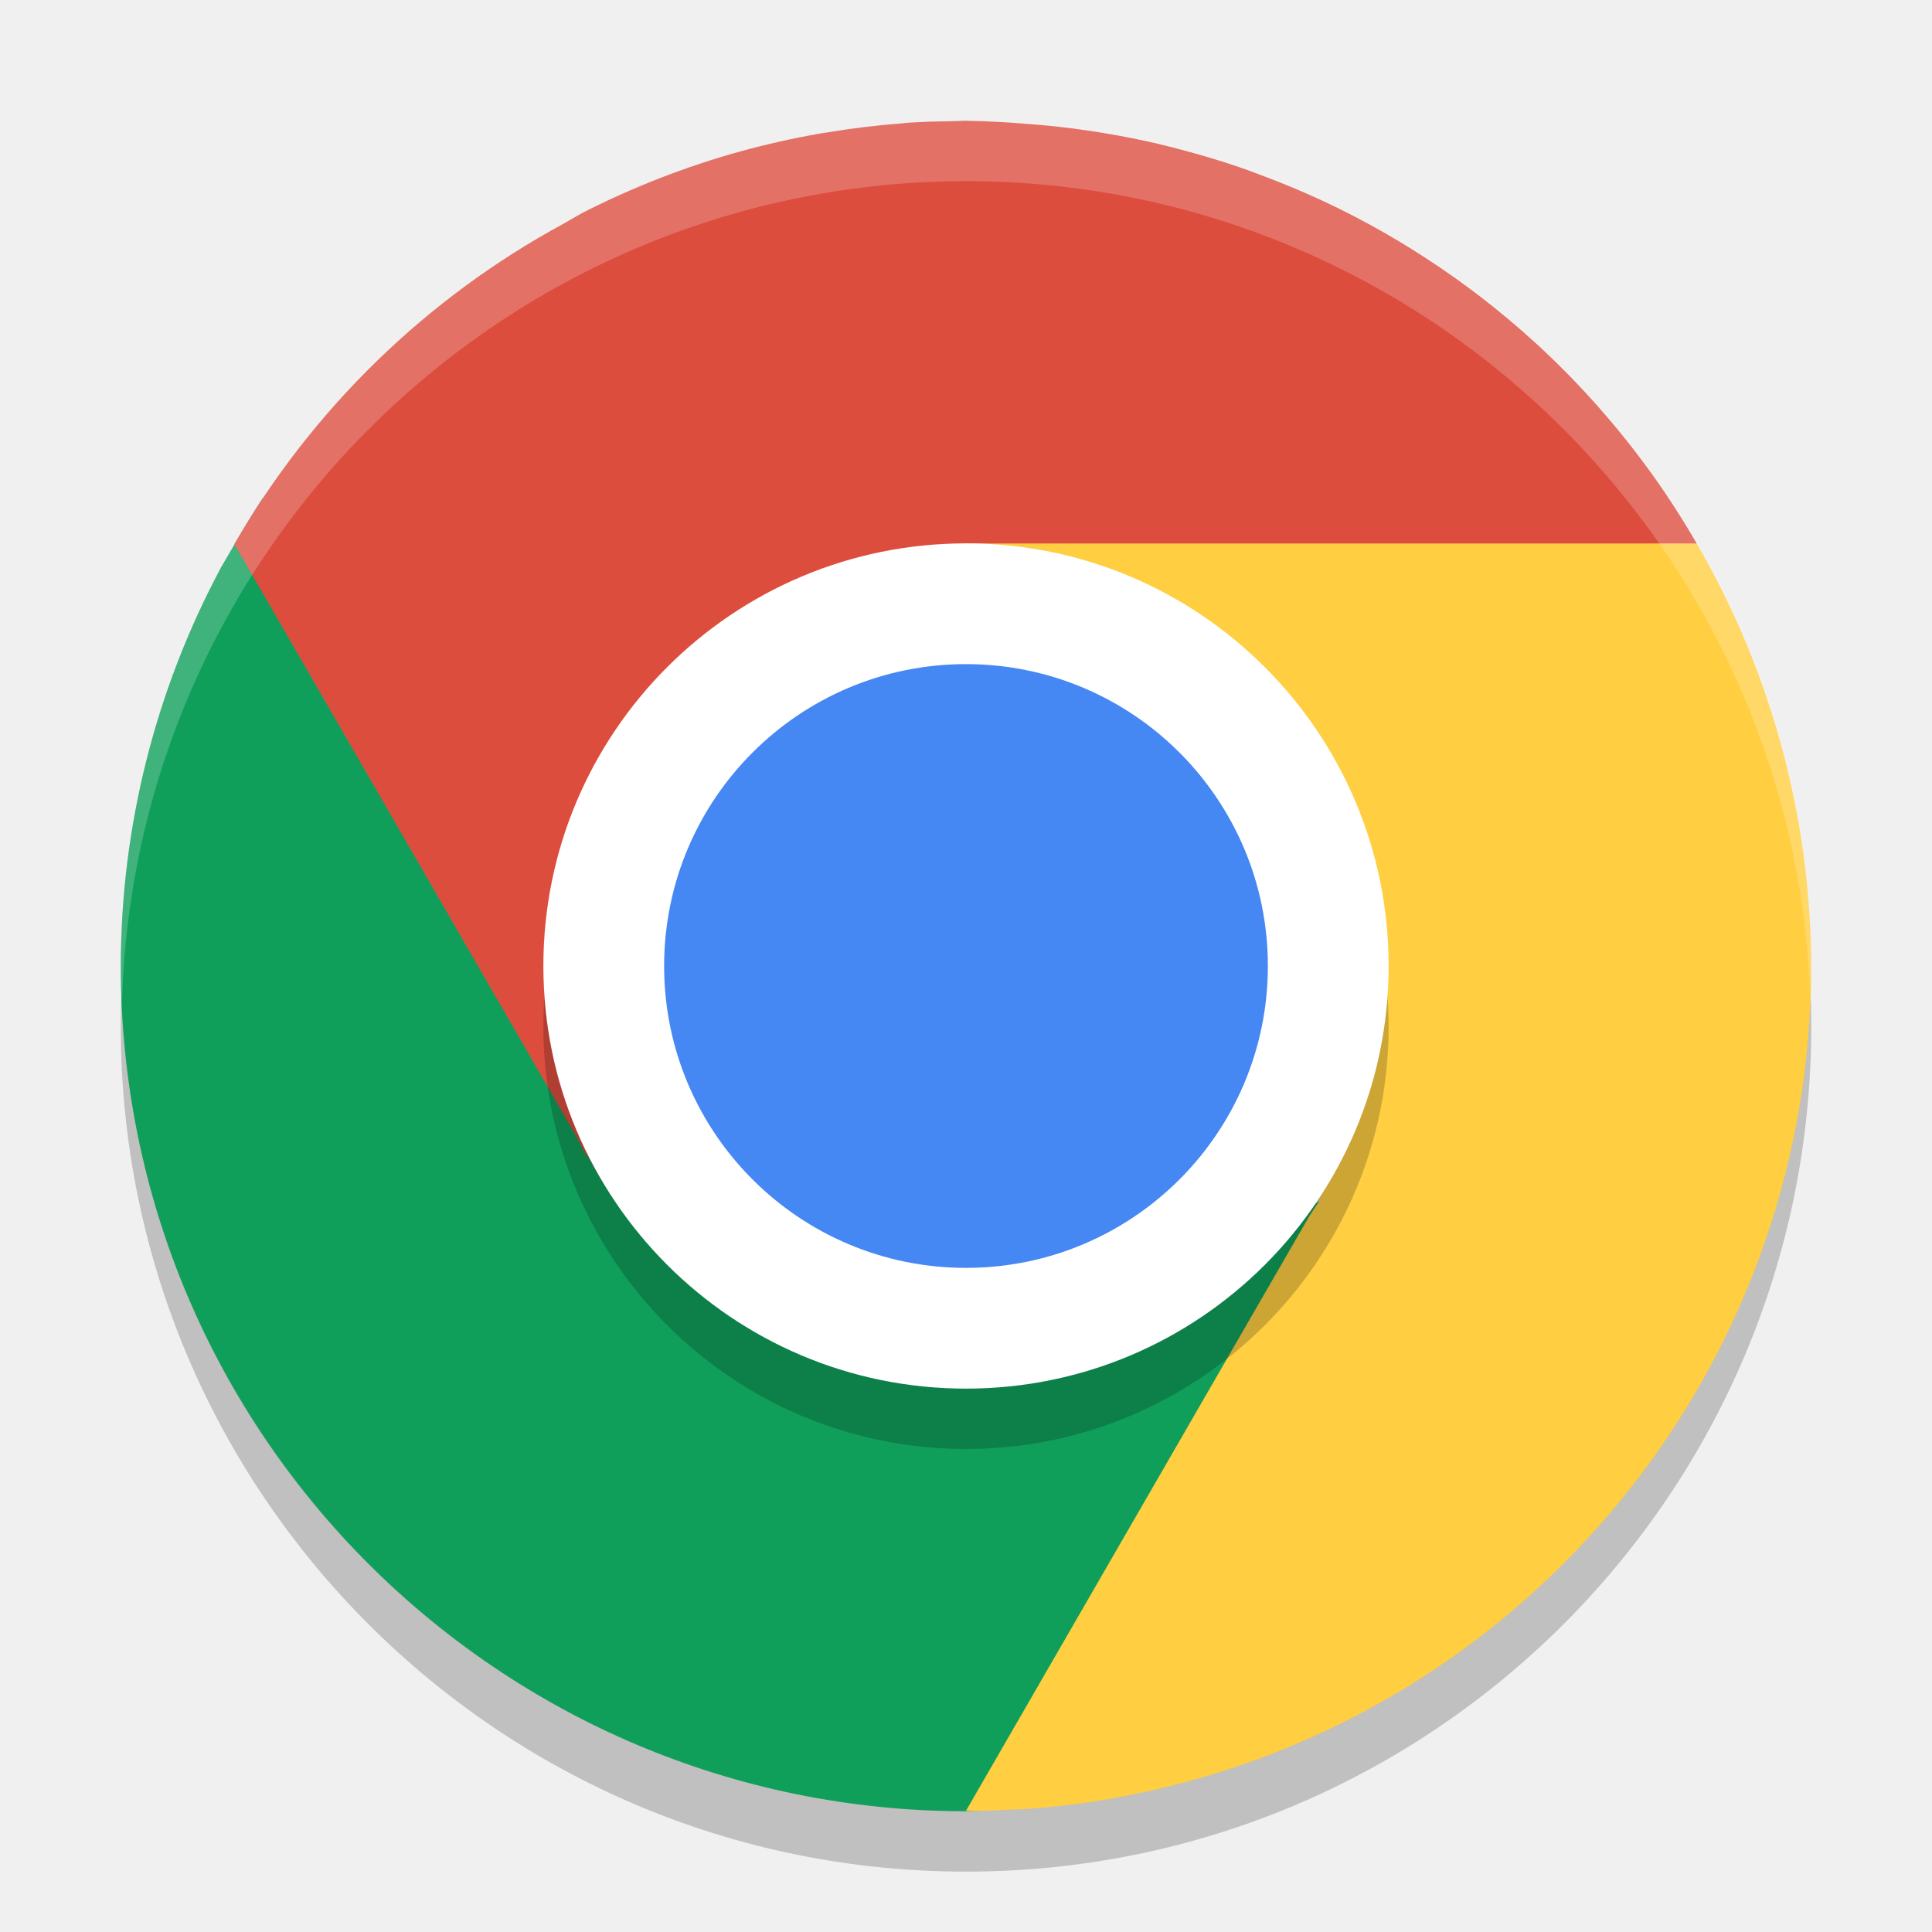
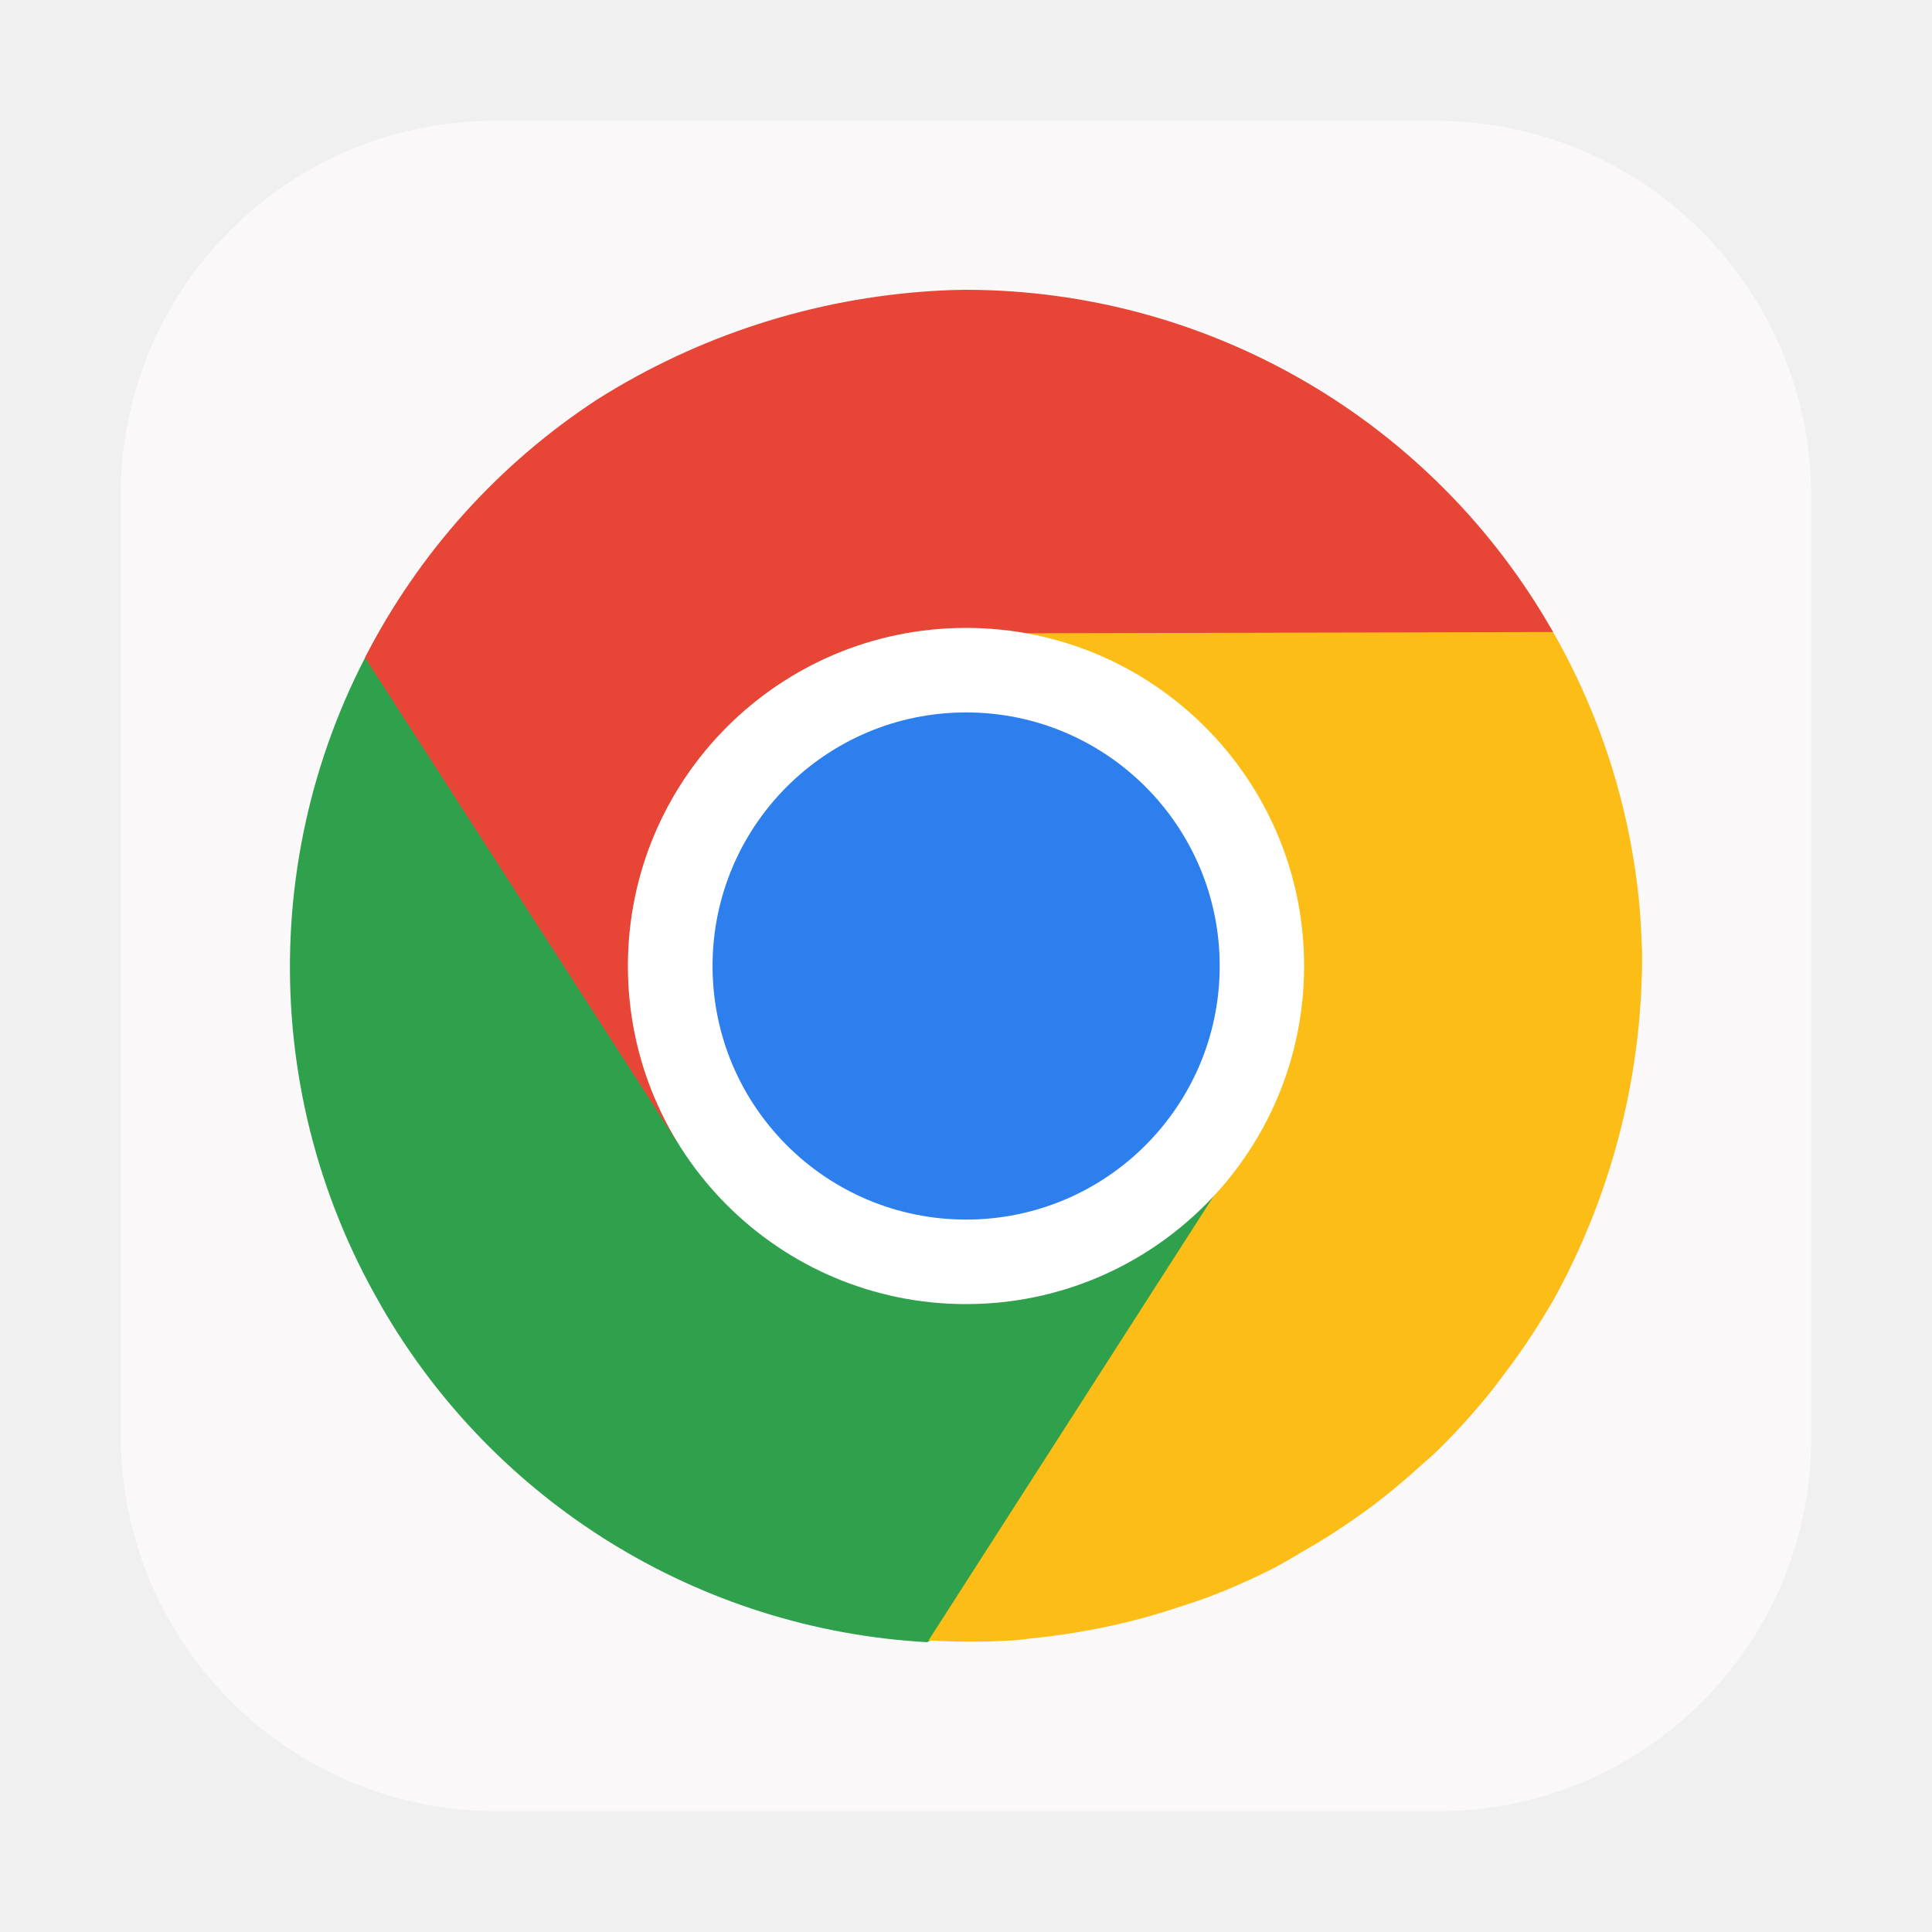
- <svg xmlns="http://www.w3.org/2000/svg" width="32" height="32" version="1">
-   <circle style="opacity:.2" cx="16" cy="17" r="14" />
-   <path style="opacity:.1" d="m15.994 29.985c-7.752 0-13.993-6.241-13.993-13.993 0-0.117-0.003-0.233 0-0.35 0.185 7.588 6.358 13.643 13.993 13.643 7.635 0 13.808-6.054 13.993-13.643 0.003 0.117 0 0.232 0 0.35 0 7.752-6.241 13.993-13.993 13.993z" />
-   <path style="fill:#109f5b" d="m4.35 8.252c-0.241 0.366-0.464 0.758-0.689 1.146a14 14 0 0 0 -1.66 6.602 14 14 0 0 0 14 14 14 14 0 0 0 0.215 -0.008l6.629-11.023c-0.531 0.865-2.743 1.972-3.688 2.518-3.021 1.744-6.857 0.617-8.602-2.404l-6.205-10.83z" />
-   <path style="fill:#ffce41" d="m16.016 9c-0.015 0 2.222 0.998 3.166 1.543 2.412 1.393 2.664 6.367 2.67 8.381l0.404 0.234-0.412 0.713c-0 0.001 0 0.033 0 0.033l-0.156 0.236-5.688 9.852c0.037 0.001 0.074 0.004 0.111 0.004a14 14 0 0 0 0.58 -0.021c0.112-0.005 0.224-0.006 0.336-0.014a14 14 0 0 0 1.316 -0.16c0.029-0.005 0.057-0.011 0.086-0.016a14 14 0 0 0 11.57 -13.785 14 14 0 0 0 -1.896 -7h-12.088z" />
-   <path style="fill:#dd4d3e" d="m15.994 2a14 14 0 0 0 -0.242 0.008 14 14 0 0 0 -0.742 0.027 14 14 0 0 0 -0.041 0.006 14 14 0 0 0 -1.266 0.152c-0.043 0.007-0.086 0.012-0.129 0.02-0.003 0-0.005 0.001-0.008 0.002a14 14 0 0 0 -1.311 0.295 14 14 0 0 0 -2.605 1.014 14 14 0 0 0 -0.311 0.178 14 14 0 0 0 -5.457 5.309l5.689 9.855 0.119 0.238 0.029 0.018 0.268 0.465 2.455 1.973 0.682-0.291 0.781 0.492c-0.092-0.17-0.185-0.425-0.275-0.709l4.592-1.963-4.752-8.232c0.435-1.003 1.195-1.706 2.529-1.855h12.104a14 14 0 0 0 -0.76 -1.176 14 14 0 0 0 -0.855 -1.07 14 14 0 0 0 -0.037 -0.043 14 14 0 0 0 -0.908 -0.932 14 14 0 0 0 -0.096 -0.088 14 14 0 0 0 -0.959 -0.803 14 14 0 0 0 -0.135 -0.102 14 14 0 0 0 -0.99 -0.674 14 14 0 0 0 -0.191 -0.117 14 14 0 0 0 -0.996 -0.543 14 14 0 0 0 -0.283 -0.135 14 14 0 0 0 -0.957 -0.4 14 14 0 0 0 -0.369 -0.137 14 14 0 0 0 -0.922 -0.281 14 14 0 0 0 -0.463 -0.119 14 14 0 0 0 -0.861 -0.172 14 14 0 0 0 -0.549 -0.082 14 14 0 0 0 -0.785 -0.078 14 14 0 0 0 -0.986 -0.049 14 14 0 0 0 -0.006 0z" />
-   <path style="opacity:.2;fill:#ffffff" d="m16 2a14 14 0 0 0 -14 14 14 14 0 0 0 0.021 0.586 14 14 0 0 1 13.978 -13.586 14 14 0 0 1 13.979 13.414 14 14 0 0 0 0.021 -0.414 14 14 0 0 0 -14 -14z" />
-   <rect style="opacity:.2" width="14" height="14" x="-24" y="-23" rx="7" ry="7" transform="matrix(0,-1,-1,0,0,0)" />
-   <rect style="fill:#ffffff" width="14" height="14" x="-23" y="-23" rx="7" ry="7" transform="matrix(0,-1,-1,0,0,0)" />
-   <rect style="fill:#4587f3" width="10" height="10" x="-21" y="-21" rx="5" ry="5" transform="matrix(0,-1,-1,0,0,0)" />
+ <svg xmlns="http://www.w3.org/2000/svg" height="16px" width="16px" id="svg6" viewBox="0 0 16 16">
+   <defs>
+     <style>.cls-1{fill:#faf8f9;}.cls-2{fill:#2fa14c;}.cls-3{fill:#fcbd16;}.cls-4{fill:#e74536;}.cls-5{fill:#fff;}.cls-6{fill:#2d7fed;}</style>
+   </defs>
+   <path id="rect51" class="cls-1" d="M4.09,1h7.806A3.112,3.112,0,0,1,15,4.103V11.91A3.09,3.09,0,0,1,11.91,15H4.103A3.112,3.112,0,0,1,1,11.897V4.09A3.099,3.099,0,0,1,4.09,1Z" />
+   <path class="cls-2" d="M3.155,10.812A5.574,5.574,0,0,0,7.679,13.6c1.935-1.068,2.962-2.425,2.46-4.27a2.499,2.499,0,0,1-.883.864c-.6.346-1.155-.018-1.772-.18-.626-.165-1.314-.134-1.665-.742L3.32,4.94a5.584,5.584,0,0,0-.165,5.871Z" />
+   <path class="cls-3" d="M8.076,5.2c.406.011.812.399,1.19.617.645.373.585,1.11.727,1.783.124.587.746,1.178.421,1.74L7.69,13.585l.072.004a5.579,5.579,0,0,0,.666-.007q.062-.007.124-.015c.177-.017.353-.044.528-.078q.128-.025.256-.056c.147-.036.292-.079.436-.127q.108-.034.215-.072a5.579,5.579,0,0,0,.574-.254q.114-.062.226-.13c.124-.071.246-.146.365-.227q.111-.075.217-.154c.141-.107.277-.221.409-.342q.055-.047.108-.096a5.579,5.579,0,0,0,.472-.52q.045-.058.089-.118a5.686,5.686,0,0,0,.379-.561l.033-.055A5.894,5.894,0,0,0,13.599,7.97c.002-.131-.009-.261-.015-.391A5.6,5.6,0,0,0,12.842,5.2Z" />
+   <path class="cls-4" d="M8.001,2.4q-.14.001-.279.01a5.885,5.885,0,0,0-2.774.897,5.6,5.6,0,0,0-1.925,2.14l2.584,4.009A3.075,3.075,0,0,1,5.481,8.12c-.036-.744.615-1.093,1.103-1.578C7.01,6.12,7.17,5.279,7.819,5.246l5.043-.012A5.6,5.6,0,0,0,8.001,2.4Z" />
+   <path class="cls-5" d="M10.8,8h0a2.8,2.8,0,0,0-2.8-2.8h0a2.8,2.8,0,0,0-2.8,2.8h0a2.8,2.8,0,0,0,2.8,2.8h0A2.8,2.8,0,0,0,10.8,8Z" />
+   <path class="cls-6" d="M10.101,8h0a2.1,2.1,0,0,0-2.1-2.1h0a2.1,2.1,0,0,0-2.1,2.1h0a2.1,2.1,0,0,0,2.1,2.1h0A2.1,2.1,0,0,0,10.101,8Z" />
</svg>
